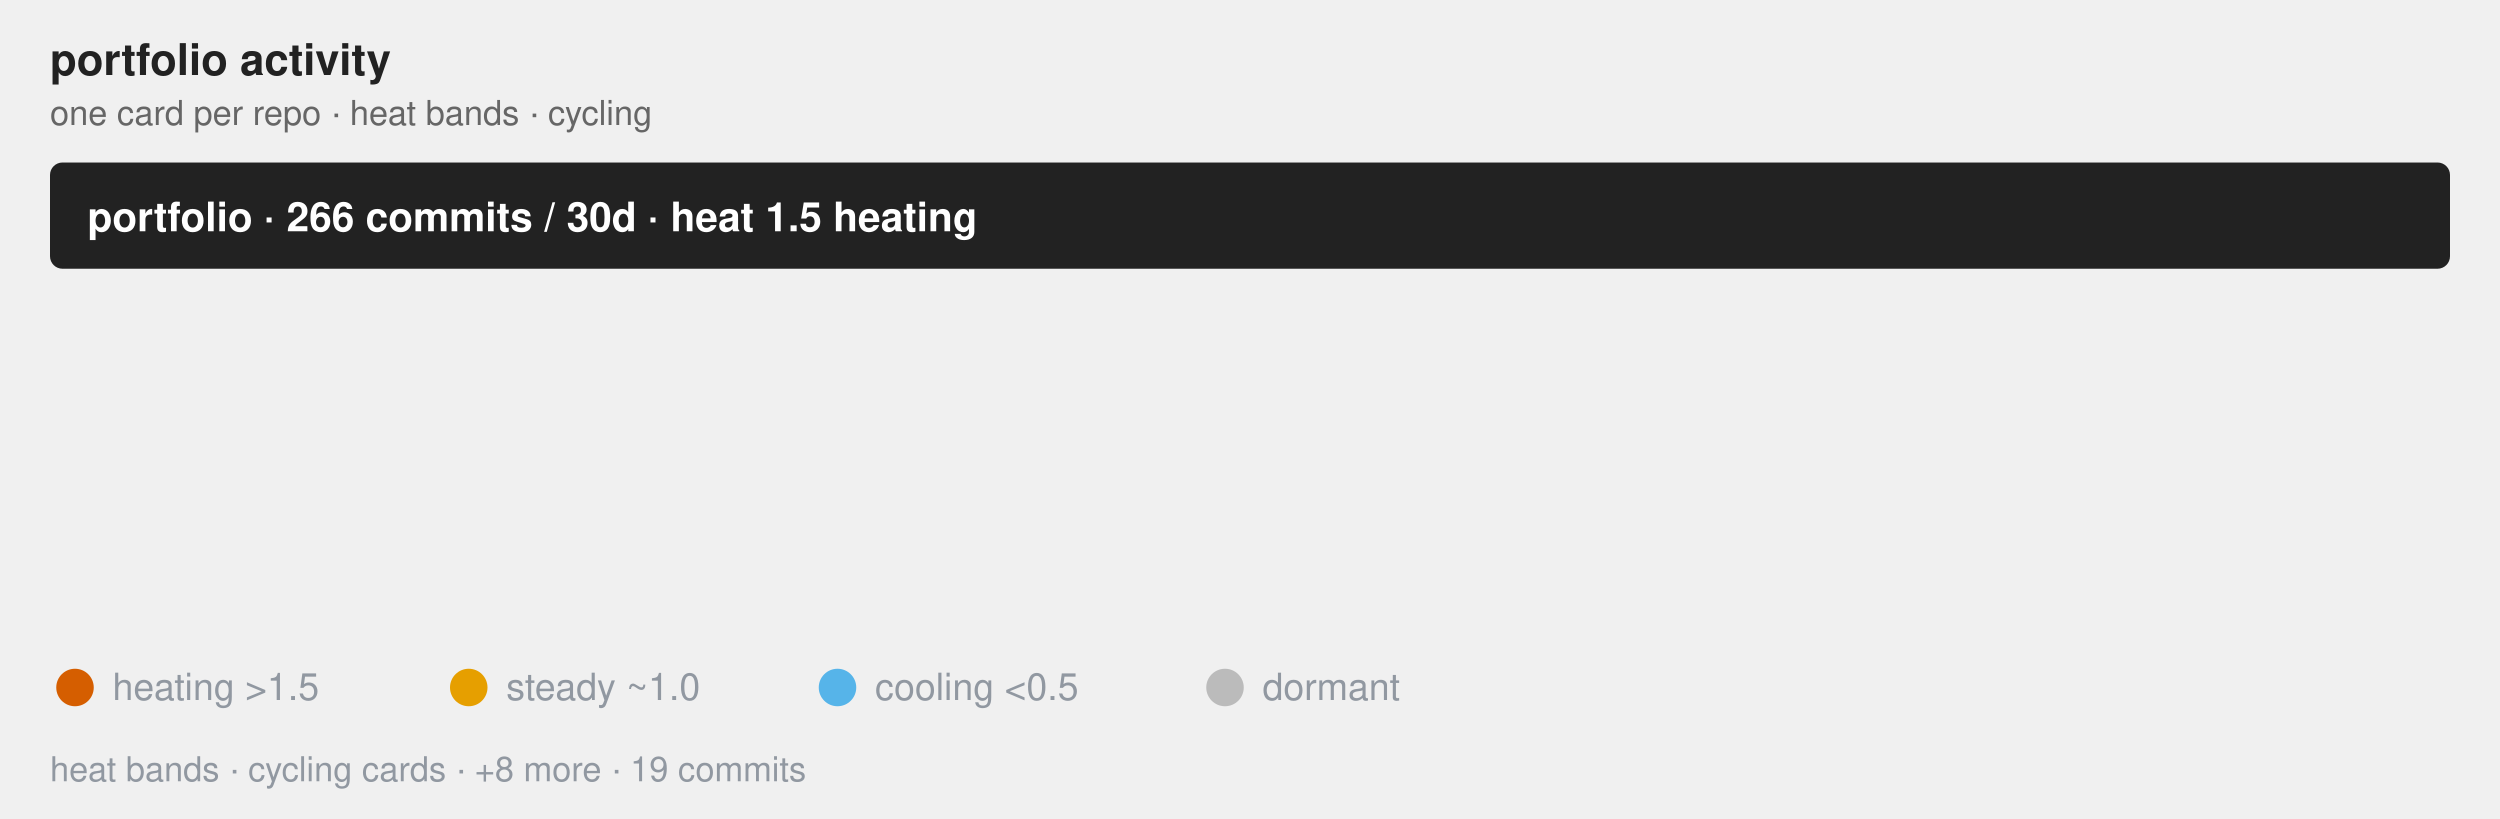
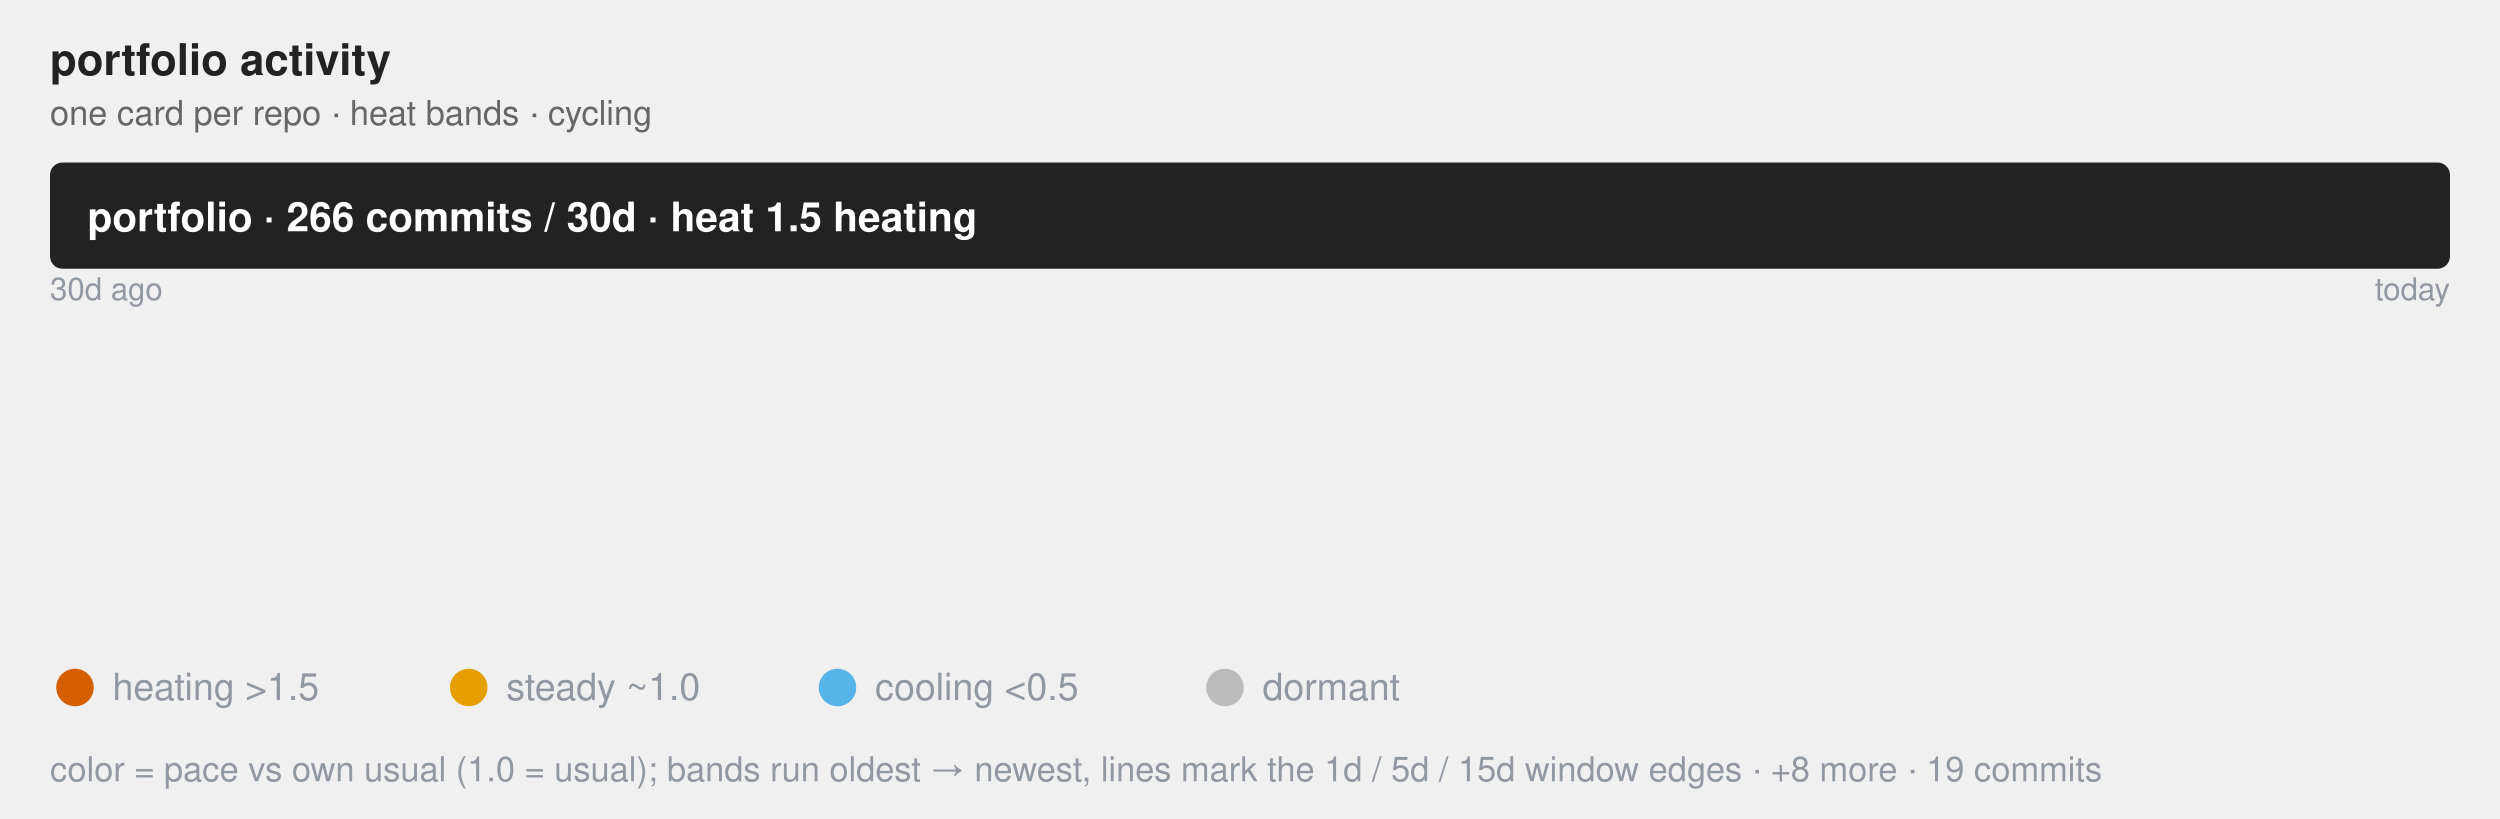
<svg xmlns="http://www.w3.org/2000/svg" class="flame-svg" viewBox="0 0 800.0 262.0" role="img" font-family="Helvetica, Arial, sans-serif">
  <text x="16" y="24" font-size="14" font-weight="bold" fill="#222">portfolio activity</text>
  <text x="16" y="40" class="muted">one card per repo · heat bands · cycling</text>
  <style>
            .bar {
                stroke: #fff;
                stroke-width: 2;
                rx: 4;
            }
            .lbl {
                fill: #fff;
                font-size: 13px;
                font-weight: 600;
            }
            .sub {
                fill: #fff;
                font-size: 11px;
                opacity: .92;
            }
            .dim {
                fill: #333;
                font-size: 12px;
            }
            .wht {
                fill: #fff;
                font-size: 10px;
                paint-order: stroke;
                stroke: rgba(0, 0, 0, .45);
                stroke-width: 3px;
                stroke-linejoin: round;
            }
            .muted {
                fill: #666;
                font-size: 11px;
            }
            .pulse {
                animation: breathe 2.2s ease-in-out infinite;
            }
            .slow {
                animation-duration: 3.4s;
            }
            @keyframes breathe {
                0%, 100% { opacity: .95; }
                50% { opacity: .62; }
            }
            .halo {
                transform-box: fill-box;
                transform-origin: center;
                animation: halo 2.2s ease-out infinite;
            }
            @keyframes halo {
                0% { opacity: .75; transform: scale(1); }
                100% { opacity: 0; transform: scale(2.4); }
            }
            .card {
                opacity: 0;
                animation: whisk ease-in-out infinite;
                animation-iteration-count: infinite;
            }
            .deck .card#r0 {
                opacity: 1;
            }
            @keyframes whisk {
                0% { opacity: 0; transform: translateX(60px); }
                3% { opacity: 1; transform: translateX(0); }
                10% { opacity: 1; transform: translateX(0); }
                13% { opacity: 0; transform: translateX(-60px); }
                100% { opacity: 0; transform: translateX(-60px); }
            }
            @media (prefers-reduced-motion: reduce) {
                .pulse, .halo, .card { animation: none; }
            }
        </style>
  <rect x="16.0" y="52.0" width="768.0" height="34.0" rx="4" fill="#222" />
  <text x="28" y="74.0" class="lbl">portfolio · 266 commits / 30d · heat 1.5 heating</text>
+   <text x="16.0" y="96.0" font-size="10" fill="#9198a1">30d ago</text>
+   <text x="784.0" y="96.0" font-size="10" text-anchor="end" fill="#9198a1">today</text>
  <linearGradient id="grad-r0" x1="0" y1="0" x2="1" y2="0">
    <stop offset="0.000" stop-color="#BBBBBB" stop-opacity="0.55" />
    <stop offset="0.939" stop-color="#56B4E9" stop-opacity="0.55" />
    <stop offset="0.980" stop-color="#E69F00" stop-opacity="0.55" />
    <stop offset="1.000" stop-color="#D55E00" stop-opacity="0.55" />
  </linearGradient>
  <linearGradient id="grad-r1" x1="0" y1="0" x2="1" y2="0">
    <stop offset="0.000" stop-color="#BBBBBB" stop-opacity="0.55" />
    <stop offset="0.286" stop-color="#BBBBBB" stop-opacity="0.55" />
    <stop offset="0.982" stop-color="#56B4E9" stop-opacity="0.55" />
    <stop offset="1.000" stop-color="#E69F00" stop-opacity="0.55" />
  </linearGradient>
  <linearGradient id="grad-r2" x1="0" y1="0" x2="1" y2="0">
    <stop offset="0.000" stop-color="#BBBBBB" stop-opacity="0.55" />
    <stop offset="0.917" stop-color="#E69F00" stop-opacity="0.55" />
    <stop offset="1.000" stop-color="#D55E00" stop-opacity="0.55" />
  </linearGradient>
  <linearGradient id="grad-r3" x1="0" y1="0" x2="1" y2="0">
    <stop offset="0.000" stop-color="#BBBBBB" stop-opacity="0.55" />
    <stop offset="0.421" stop-color="#BBBBBB" stop-opacity="0.55" />
    <stop offset="0.632" stop-color="#56B4E9" stop-opacity="0.55" />
    <stop offset="0.842" stop-color="#E69F00" stop-opacity="0.55" />
    <stop offset="1.000" stop-color="#D55E00" stop-opacity="0.55" />
  </linearGradient>
  <linearGradient id="grad-r4" x1="0" y1="0" x2="1" y2="0">
    <stop offset="0.000" stop-color="#BBBBBB" stop-opacity="0.55" />
    <stop offset="0.867" stop-color="#E69F00" stop-opacity="0.55" />
    <stop offset="1.000" stop-color="#D55E00" stop-opacity="0.55" />
  </linearGradient>
  <linearGradient id="grad-r5" x1="0" y1="0" x2="1" y2="0">
    <stop offset="0.000" stop-color="#BBBBBB" stop-opacity="0.55" />
    <stop offset="0.308" stop-color="#BBBBBB" stop-opacity="0.55" />
    <stop offset="1.000" stop-color="#56B4E9" stop-opacity="0.55" />
  </linearGradient>
  <linearGradient id="grad-r6" x1="0" y1="0" x2="1" y2="0">
    <stop offset="0.000" stop-color="#BBBBBB" stop-opacity="0.55" />
    <stop offset="0.250" stop-color="#BBBBBB" stop-opacity="0.55" />
    <stop offset="1.000" stop-color="#E69F00" stop-opacity="0.55" />
  </linearGradient>
  <linearGradient id="grad-r7" x1="0" y1="0" x2="1" y2="0">
    <stop offset="0.000" stop-color="#BBBBBB" stop-opacity="0.55" />
    <stop offset="0.333" stop-color="#BBBBBB" stop-opacity="0.55" />
    <stop offset="1.000" stop-color="#56B4E9" stop-opacity="0.55" />
  </linearGradient>
  <g id="r0" class="card pulse slow" style="animation-duration:32.0s;animation-delay:0s">
    <rect x="16.0" y="100.0" width="768.0" height="104.0" rx="4" fill="url(#grad-r0)" />
+     <line x1="737.5" y1="100.0" x2="737.5" y2="110.0" stroke="#9198a1" stroke-width="1" opacity="0.8" />
+     <text x="737.5" y="96.0" font-size="10" text-anchor="middle" fill="#9198a1">5d</text>
+     <line x1="768.5" y1="100.0" x2="768.5" y2="110.0" stroke="#9198a1" stroke-width="1" opacity="0.8" />
+     <text x="768.5" y="96.0" font-size="10" text-anchor="middle" fill="#9198a1" />
    <text x="32.0" y="130.0" font-size="20" font-weight="bold" fill="#222">jzombie-graph</text>
    <text x="32.0" y="152.0" class="dim" font-weight="bold">Nightly map of my GitHub portfolio: real dependency edges plus a self-normalized Developer Focus gauge ranking where at…</text>
    <text x="32.0" y="168.0" class="sub">99 commits · 37.2% of portfolio · heat 1.0 steady · Rust</text>
    <text x="32.0" y="182.0" class="wht">#automation #command-line #data-visualization #dependency-graph #developer-tools #github-actions +6</text>
  </g>
  <g id="r1" class="card pulse slow" style="animation-duration:32.0s;animation-delay:-4.0s">
    <rect x="16.0" y="100.0" width="768.0" height="104.0" rx="4" fill="url(#grad-r1)" />
+     <line x1="235.4" y1="100.0" x2="235.4" y2="110.0" stroke="#9198a1" stroke-width="1" opacity="0.8" />
+     <text x="235.4" y="96.0" font-size="10" text-anchor="middle" fill="#9198a1">15d</text>
+     <line x1="770.3" y1="100.0" x2="770.3" y2="110.0" stroke="#9198a1" stroke-width="1" opacity="0.8" />
+     <text x="770.3" y="96.0" font-size="10" text-anchor="middle" fill="#9198a1" />
    <text x="32.0" y="130.0" font-size="20" font-weight="bold" fill="#222">windows-headless</text>
    <text x="32.0" y="152.0" class="dim" font-weight="bold">Provision an SSH-ready headless Windows 11 VM from a retail installer ISO in one command. Unattended setup, portable QE…</text>
    <text x="32.0" y="168.0" class="sub">56 commits · 21.1% of portfolio · heat 0.5 steady · Rust</text>
    <text x="32.0" y="182.0" class="wht">#command-line-utilities #headless #provisioning #ssh #unattended-installation #virtualization +2</text>
  </g>
  <g id="r2" class="card pulse" style="animation-duration:32.0s;animation-delay:-8.0s">
    <rect x="16.0" y="100.0" width="768.0" height="104.0" rx="4" fill="url(#grad-r2)" />
+     <line x1="720.0" y1="100.0" x2="720.0" y2="110.0" stroke="#9198a1" stroke-width="1" opacity="0.8" />
+     <text x="720.0" y="96.0" font-size="10" text-anchor="middle" fill="#9198a1">1d</text>
    <text x="32.0" y="130.0" font-size="20" font-weight="bold" fill="#222">zenosmosis-blog</text>
    <text x="32.0" y="152.0" class="dim" font-weight="bold" />
    <text x="32.0" y="168.0" class="sub">24 commits · 9.0% of portfolio · heat 3.5 heating · CSS</text>
    <text x="32.0" y="182.0" class="wht" />
  </g>
  <g id="r3" class="card pulse" style="animation-duration:32.0s;animation-delay:-12.0s">
    <rect x="16.0" y="100.0" width="768.0" height="104.0" rx="4" fill="url(#grad-r3)" />
+     <line x1="339.4" y1="100.0" x2="339.4" y2="110.0" stroke="#9198a1" stroke-width="1" opacity="0.8" />
+     <text x="339.4" y="96.0" font-size="10" text-anchor="middle" fill="#9198a1">15d</text>
+     <line x1="501.1" y1="100.0" x2="501.1" y2="110.0" stroke="#9198a1" stroke-width="1" opacity="0.8" />
+     <text x="501.1" y="96.0" font-size="10" text-anchor="middle" fill="#9198a1">5d</text>
+     <line x1="662.7" y1="100.0" x2="662.7" y2="110.0" stroke="#9198a1" stroke-width="1" opacity="0.8" />
+     <text x="662.7" y="96.0" font-size="10" text-anchor="middle" fill="#9198a1">1d</text>
    <text x="32.0" y="130.0" font-size="20" font-weight="bold" fill="#222">rust-oxdock</text>
    <text x="32.0" y="152.0" class="dim" font-weight="bold">An experimental DSL used for building embeddable artifacts and orchestrating pipelines.</text>
    <text x="32.0" y="168.0" class="sub">19 commits · 7.1% of portfolio · heat 2.7 heating · Rust</text>
    <text x="32.0" y="182.0" class="wht">#build-tools #containerless-build #dockerfile-syntax #dsl #mcp-server #process-orchestration +1</text>
  </g>
  <g id="r4" class="card pulse" style="animation-duration:32.0s;animation-delay:-16.0s">
    <rect x="16.0" y="100.0" width="768.0" height="104.0" rx="4" fill="url(#grad-r4)" />
+     <line x1="681.6" y1="100.0" x2="681.6" y2="110.0" stroke="#9198a1" stroke-width="1" opacity="0.8" />
+     <text x="681.6" y="96.0" font-size="10" text-anchor="middle" fill="#9198a1">1d</text>
    <text x="32.0" y="130.0" font-size="20" font-weight="bold" fill="#222">rust-sec-fetcher</text>
    <text x="32.0" y="152.0" class="dim" font-weight="bold">Async Rust client for SEC EDGAR: fetch filings, fund holdings, XBRL data, and IPO registrations with compliant rate lim…</text>
    <text x="32.0" y="168.0" class="sub">15 commits · 5.6% of portfolio · heat 4.0 heating · Rust</text>
    <text x="32.0" y="182.0" class="wht">#api-bindings #edgar-api #filings #finance #sec #stocks</text>
  </g>
  <g id="r5" class="card " style="animation-duration:32.0s;animation-delay:-20.0s">
    <rect x="16.0" y="100.0" width="768.0" height="104.0" rx="4" fill="url(#grad-r5)" />
+     <line x1="252.3" y1="100.0" x2="252.3" y2="110.0" stroke="#9198a1" stroke-width="1" opacity="0.8" />
+     <text x="252.3" y="96.0" font-size="10" text-anchor="middle" fill="#9198a1">15d</text>
    <text x="32.0" y="130.0" font-size="20" font-weight="bold" fill="#222">rust-triplets</text>
    <text x="32.0" y="152.0" class="dim" font-weight="bold">Composable data sampling primitives for deterministic multi-source ML/AI training-data orchestration.</text>
    <text x="32.0" y="168.0" class="sub">13 commits · 4.9% of portfolio · heat 0.5 cooling · Rust</text>
    <text x="32.0" y="182.0" class="wht">#algorithms #artificial-intelligence #bm25 #dataset-sampling #science #text-processing +3</text>
  </g>
  <g id="r6" class="card pulse" style="animation-duration:32.0s;animation-delay:-24.0s">
    <rect x="16.0" y="100.0" width="768.0" height="104.0" rx="4" fill="url(#grad-r6)" />
+     <line x1="208.0" y1="100.0" x2="208.0" y2="110.0" stroke="#9198a1" stroke-width="1" opacity="0.8" />
+     <text x="208.0" y="96.0" font-size="10" text-anchor="middle" fill="#9198a1">15d</text>
    <text x="32.0" y="130.0" font-size="20" font-weight="bold" fill="#222">term-wm</text>
    <text x="32.0" y="152.0" class="dim" font-weight="bold">Spatial Terminal Desktop Environment for Remote Workspaces</text>
    <text x="32.0" y="168.0" class="sub">12 commits · 4.5% of portfolio · heat 2.0 heating · Rust</text>
    <text x="32.0" y="182.0" class="wht">#gui #spatial-desktop #ssh #terminal-ui #window-managers #workspace</text>
  </g>
  <g id="r7" class="card " style="animation-duration:32.0s;animation-delay:-28.0s">
    <rect x="16.0" y="100.0" width="768.0" height="104.0" rx="4" fill="url(#grad-r7)" />
+     <line x1="272.0" y1="100.0" x2="272.0" y2="110.0" stroke="#9198a1" stroke-width="1" opacity="0.8" />
+     <text x="272.0" y="96.0" font-size="10" text-anchor="middle" fill="#9198a1">15d</text>
    <text x="32.0" y="130.0" font-size="20" font-weight="bold" fill="#222">rust-argtuner</text>
    <text x="32.0" y="152.0" class="dim" font-weight="bold">A language-agnostic CLI tool for black-box hyperparameter optimization.</text>
    <text x="32.0" y="168.0" class="sub">9 commits · 3.4% of portfolio · heat 0.4 cooling · Rust</text>
    <text x="32.0" y="182.0" class="wht">#black-box-optimization #cli #hyperparameter-optimization #particle-swarm-optimization #rust #successive-halving +1</text>
  </g>
  <g font-size="12" fill="#9198a1">
    <circle cx="24" cy="220" r="6" fill="#D55E00" />
    <text x="36" y="224">heating &gt;1.5</text>
    <circle cx="150" cy="220" r="6" fill="#E69F00" />
    <text x="162" y="224">steady ~1.0</text>
    <circle cx="268" cy="220" r="6" fill="#56B4E9" />
    <text x="280" y="224">cooling &lt;0.5</text>
    <circle cx="392" cy="220" r="6" fill="#BBBBBB" />
    <text x="404" y="224">dormant</text>
-     <text x="16" y="250" font-size="11" fill="#9198a1">heat bands · cycling cards · +8 more · 19 commits</text>
+     <text x="16" y="250" font-size="11" fill="#9198a1">color = pace vs own usual (1.0 = usual); bands run oldest → newest, lines mark the 1d / 5d / 15d window edges · +8 more · 19 commits</text>
  </g>
</svg>
